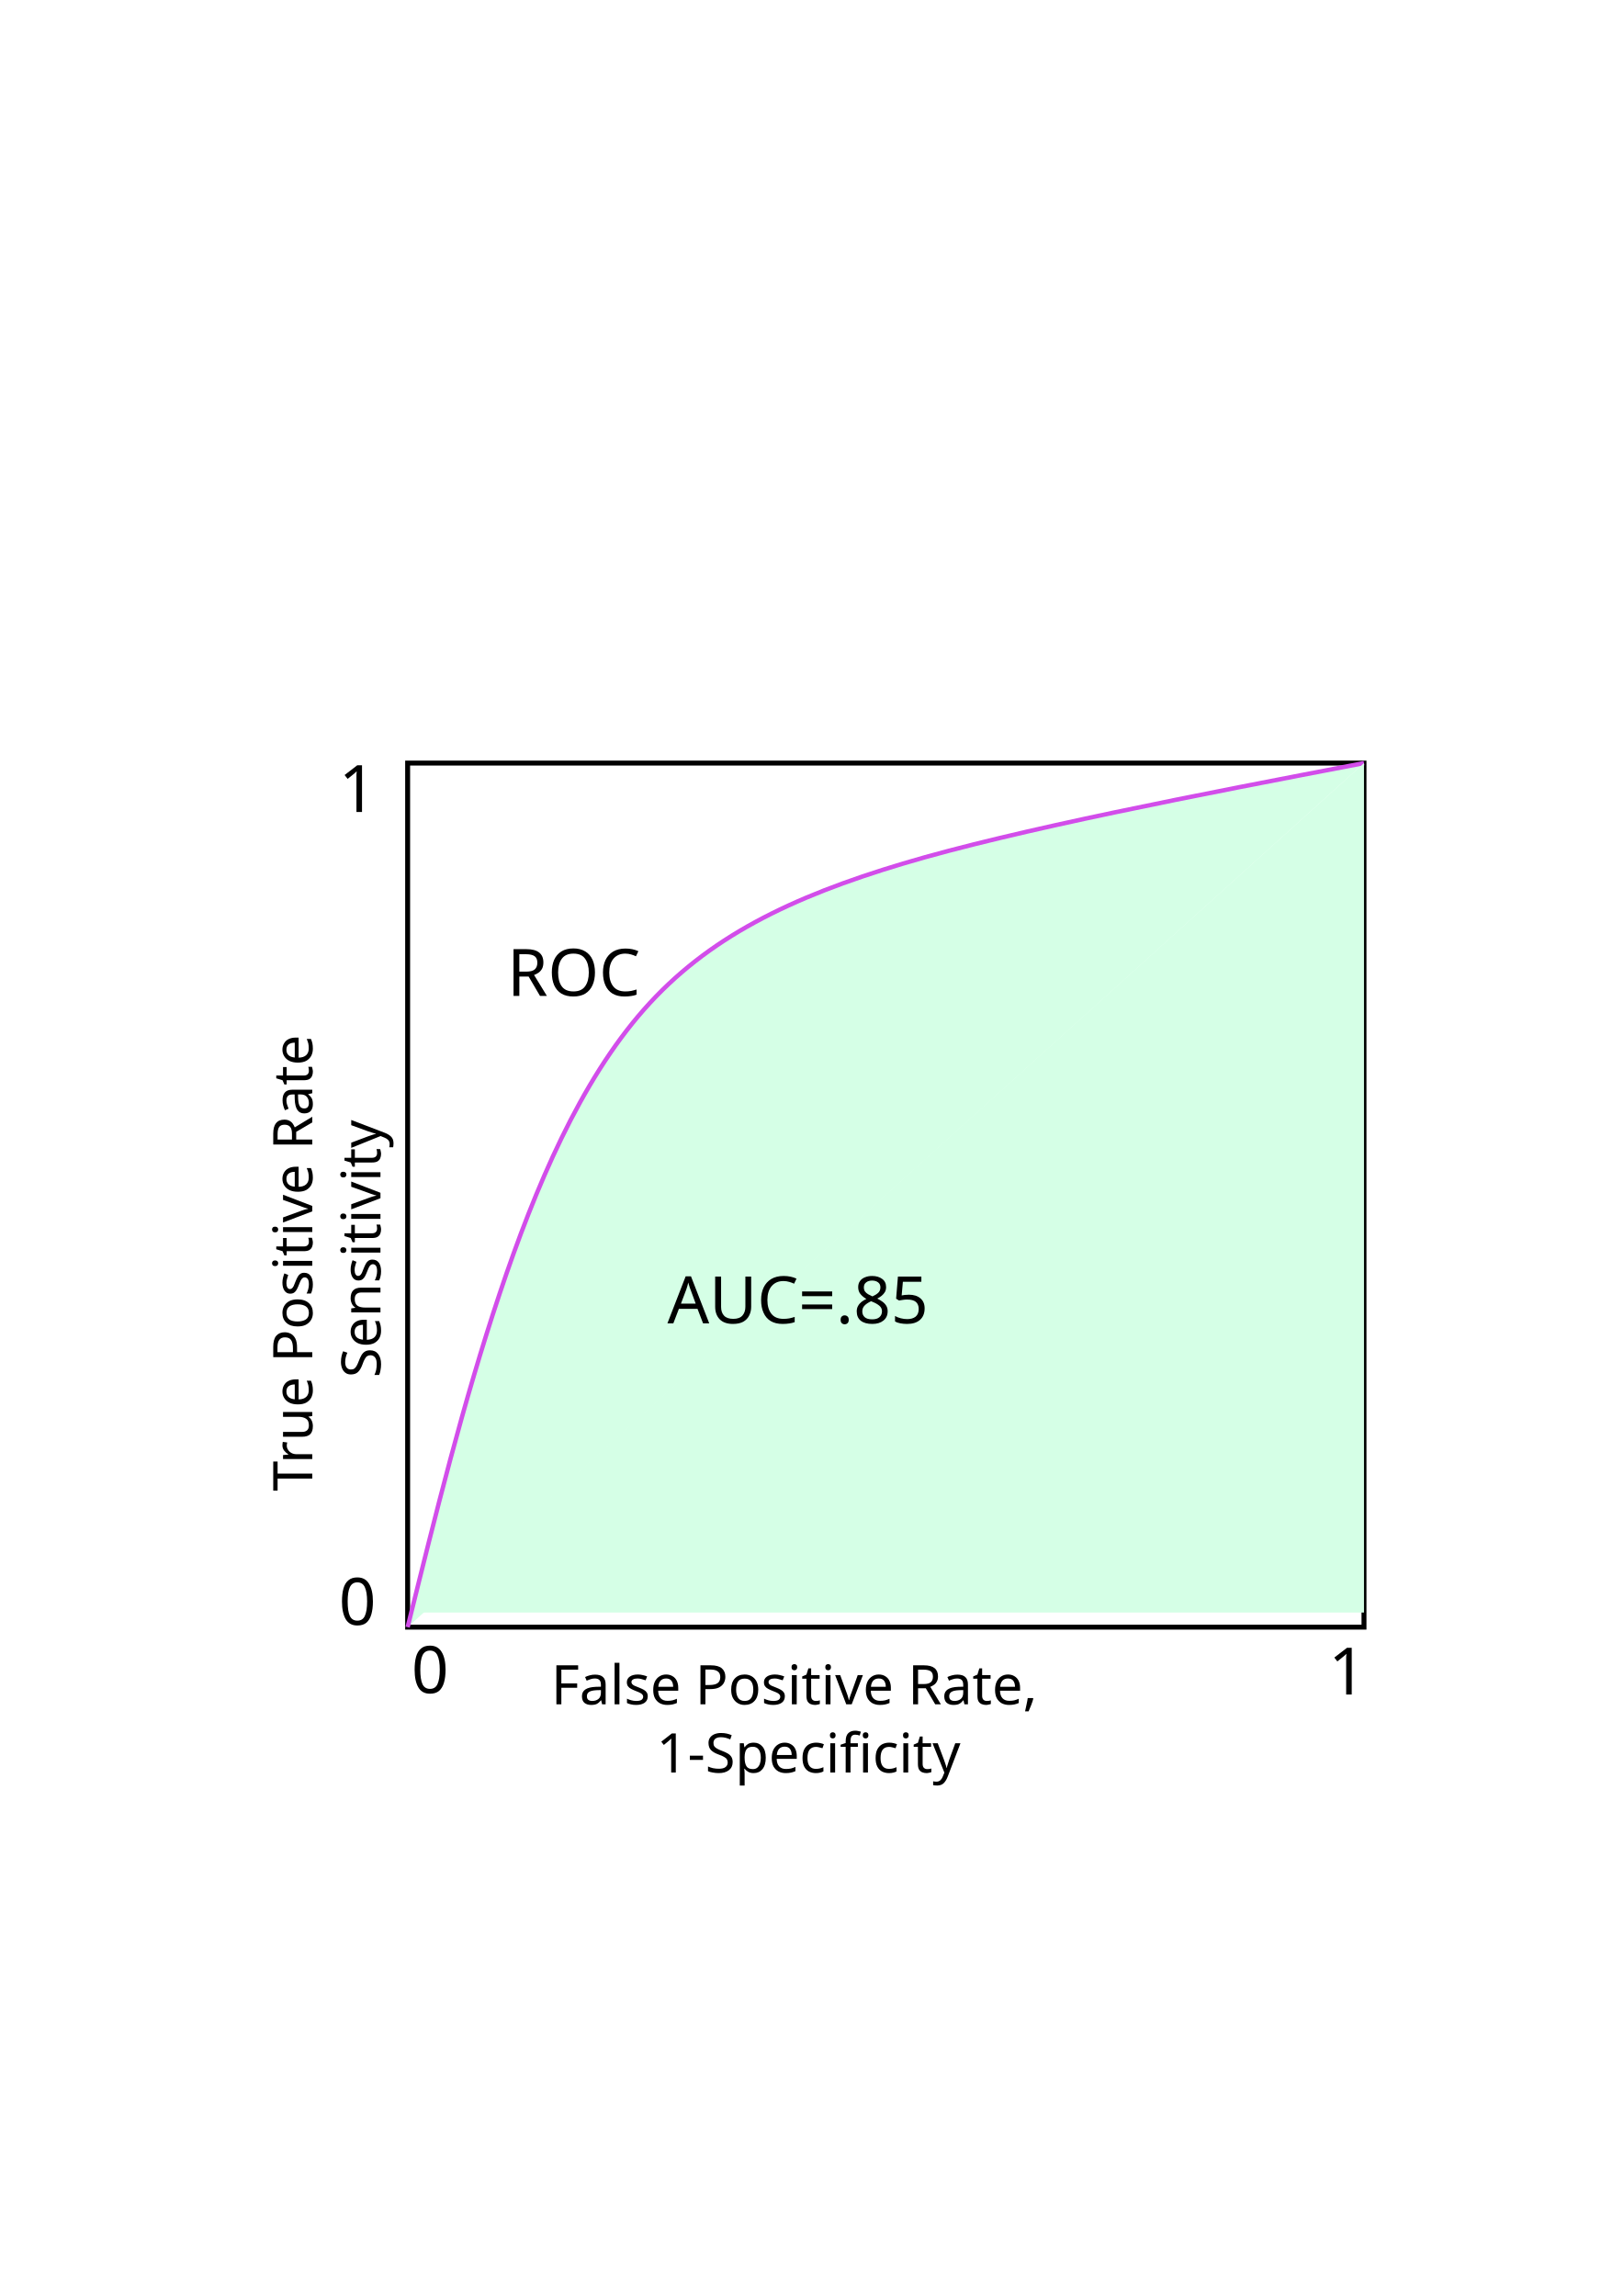
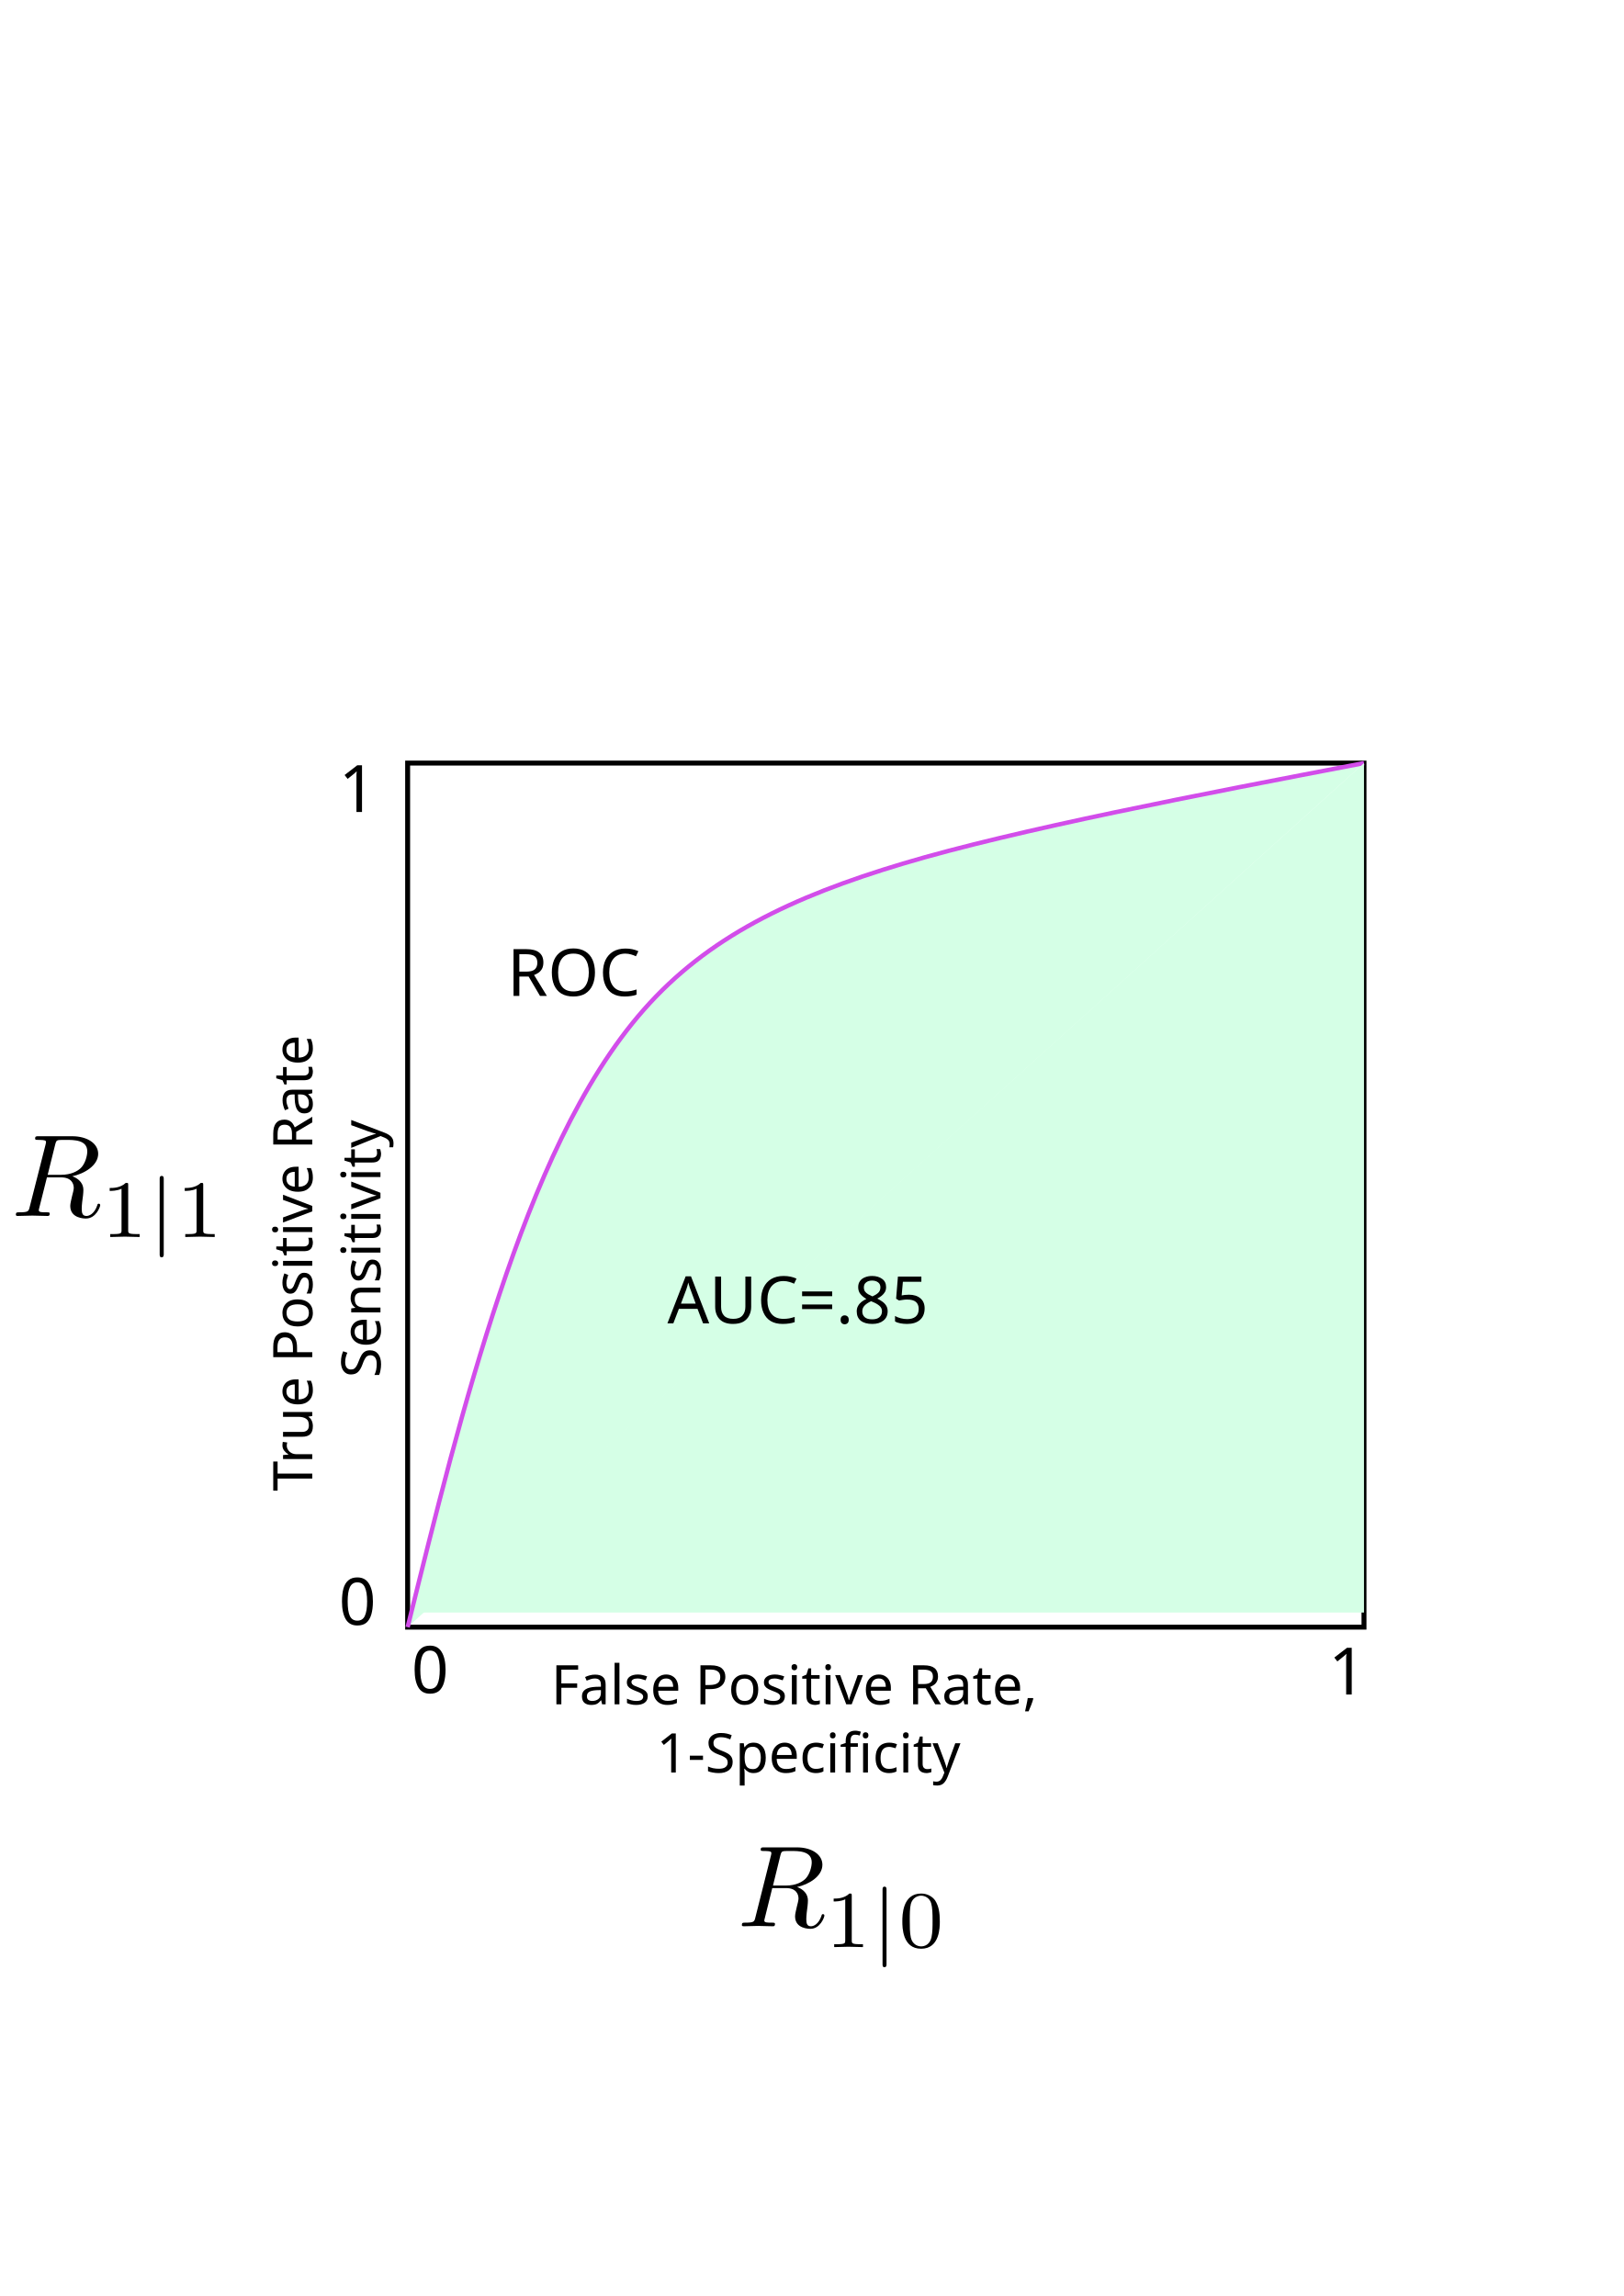
- <svg xmlns="http://www.w3.org/2000/svg" width="210mm" height="297mm" viewBox="0 0 210 297" version="1.1" id="svg8">
+ <svg xmlns="http://www.w3.org/2000/svg" xmlns:xlink="http://www.w3.org/1999/xlink" width="210mm" height="297mm" viewBox="0 0 210 297" version="1.1" id="svg8">
  <defs id="defs2">
-     </defs>
+     <g id="g3477">
+       <symbol overflow="visible" id="symbol3619">
+         <path style="stroke:none;" d="" id="path7782" />
+       </symbol>
+       <symbol overflow="visible" id="symbol383">
+         <path style="stroke:none;" d="M 3.734 -6.125 C 3.797 -6.359 3.828 -6.453 4.016 -6.484 C 4.109 -6.5 4.422 -6.5 4.625 -6.5 C 5.328 -6.5 6.438 -6.5 6.438 -5.516 C 6.438 -5.172 6.281 -4.484 5.891 -4.094 C 5.625 -3.844 5.109 -3.516 4.203 -3.516 L 3.094 -3.516 Z M 5.172 -3.391 C 6.188 -3.609 7.359 -4.312 7.359 -5.312 C 7.359 -6.172 6.469 -6.812 5.156 -6.812 L 2.328 -6.812 C 2.125 -6.812 2.031 -6.812 2.031 -6.609 C 2.031 -6.5 2.125 -6.5 2.312 -6.5 C 2.328 -6.5 2.516 -6.5 2.688 -6.484 C 2.875 -6.453 2.953 -6.453 2.953 -6.312 C 2.953 -6.281 2.953 -6.25 2.922 -6.125 L 1.578 -0.781 C 1.484 -0.391 1.469 -0.312 0.672 -0.312 C 0.5 -0.312 0.406 -0.312 0.406 -0.109 C 0.406 0 0.531 0 0.547 0 C 0.828 0 1.531 -0.031 1.797 -0.031 C 2.078 -0.031 2.797 0 3.078 0 C 3.156 0 3.266 0 3.266 -0.203 C 3.266 -0.312 3.188 -0.312 2.984 -0.312 C 2.625 -0.312 2.344 -0.312 2.344 -0.484 C 2.344 -0.547 2.359 -0.594 2.375 -0.656 L 3.031 -3.297 L 4.219 -3.297 C 5.125 -3.297 5.297 -2.734 5.297 -2.391 C 5.297 -2.25 5.219 -1.938 5.156 -1.703 C 5.094 -1.422 5 -1.062 5 -0.859 C 5 0.219 6.203 0.219 6.328 0.219 C 7.172 0.219 7.531 -0.781 7.531 -0.922 C 7.531 -1.047 7.422 -1.047 7.406 -1.047 C 7.312 -1.047 7.297 -0.984 7.281 -0.906 C 7.031 -0.172 6.594 0 6.375 0 C 6.047 0 5.969 -0.219 5.969 -0.609 C 5.969 -0.922 6.031 -1.422 6.078 -1.75 C 6.094 -1.891 6.109 -2.078 6.109 -2.219 C 6.109 -2.984 5.438 -3.297 5.172 -3.391 Z M 5.172 -3.391 " id="path357" />
+       </symbol>
+       <symbol overflow="visible" id="symbol8698">
+         <path style="stroke:none;" d="" id="path8883" />
+       </symbol>
+       <symbol overflow="visible" id="symbol6966">
+         <path style="stroke:none;" d="M 2.328 -4.438 C 2.328 -4.625 2.328 -4.625 2.125 -4.625 C 1.672 -4.188 1.047 -4.188 0.766 -4.188 L 0.766 -3.938 C 0.922 -3.938 1.391 -3.938 1.766 -4.125 L 1.766 -0.578 C 1.766 -0.344 1.766 -0.25 1.078 -0.25 L 0.812 -0.25 L 0.812 0 C 0.938 0 1.797 -0.031 2.047 -0.031 C 2.266 -0.031 3.141 0 3.297 0 L 3.297 -0.25 L 3.031 -0.25 C 2.328 -0.25 2.328 -0.344 2.328 -0.578 Z M 2.328 -4.438 " id="path5455" />
+       </symbol>
+       <symbol overflow="visible" id="symbol6537">
+         <path style="stroke:none;" d="M 3.594 -2.219 C 3.594 -2.984 3.5 -3.547 3.188 -4.031 C 2.969 -4.344 2.531 -4.625 1.984 -4.625 C 0.359 -4.625 0.359 -2.719 0.359 -2.219 C 0.359 -1.719 0.359 0.141 1.984 0.141 C 3.594 0.141 3.594 -1.719 3.594 -2.219 Z M 1.984 -0.062 C 1.656 -0.062 1.234 -0.25 1.094 -0.812 C 1 -1.219 1 -1.797 1 -2.312 C 1 -2.828 1 -3.359 1.094 -3.734 C 1.25 -4.281 1.688 -4.438 1.984 -4.438 C 2.359 -4.438 2.719 -4.203 2.844 -3.797 C 2.953 -3.422 2.969 -2.922 2.969 -2.312 C 2.969 -1.797 2.969 -1.281 2.875 -0.844 C 2.734 -0.203 2.266 -0.062 1.984 -0.062 Z M 1.984 -0.062 " id="path8099" />
+       </symbol>
+       <symbol overflow="visible" id="symbol2220">
+         <path style="stroke:none;" d="" id="path7556" />
+       </symbol>
+       <symbol overflow="visible" id="symbol6754">
+         <path style="stroke:none;" d="M 1.359 -4.953 C 1.359 -5.062 1.359 -5.219 1.188 -5.219 C 1.016 -5.219 1.016 -5.062 1.016 -4.953 L 1.016 1.469 C 1.016 1.578 1.016 1.734 1.172 1.734 C 1.359 1.734 1.359 1.578 1.359 1.469 Z M 1.359 -4.953 " id="path7599" />
+       </symbol>
+     </g>
+     <g id="g4688">
+       <symbol overflow="visible" id="symbol4258">
+         <path style="stroke:none;" d="" id="path4428" />
+       </symbol>
+       <symbol overflow="visible" id="symbol1245">
+         <path style="stroke:none;" d="M 3.734 -6.125 C 3.797 -6.359 3.828 -6.453 4.016 -6.484 C 4.109 -6.5 4.422 -6.5 4.625 -6.5 C 5.328 -6.5 6.438 -6.5 6.438 -5.516 C 6.438 -5.172 6.281 -4.484 5.891 -4.094 C 5.625 -3.844 5.109 -3.516 4.203 -3.516 L 3.094 -3.516 Z M 5.172 -3.391 C 6.188 -3.609 7.359 -4.312 7.359 -5.312 C 7.359 -6.172 6.469 -6.812 5.156 -6.812 L 2.328 -6.812 C 2.125 -6.812 2.031 -6.812 2.031 -6.609 C 2.031 -6.5 2.125 -6.5 2.312 -6.5 C 2.328 -6.5 2.516 -6.5 2.688 -6.484 C 2.875 -6.453 2.953 -6.453 2.953 -6.312 C 2.953 -6.281 2.953 -6.25 2.922 -6.125 L 1.578 -0.781 C 1.484 -0.391 1.469 -0.312 0.672 -0.312 C 0.5 -0.312 0.406 -0.312 0.406 -0.109 C 0.406 0 0.531 0 0.547 0 C 0.828 0 1.531 -0.031 1.797 -0.031 C 2.078 -0.031 2.797 0 3.078 0 C 3.156 0 3.266 0 3.266 -0.203 C 3.266 -0.312 3.188 -0.312 2.984 -0.312 C 2.625 -0.312 2.344 -0.312 2.344 -0.484 C 2.344 -0.547 2.359 -0.594 2.375 -0.656 L 3.031 -3.297 L 4.219 -3.297 C 5.125 -3.297 5.297 -2.734 5.297 -2.391 C 5.297 -2.25 5.219 -1.938 5.156 -1.703 C 5.094 -1.422 5 -1.062 5 -0.859 C 5 0.219 6.203 0.219 6.328 0.219 C 7.172 0.219 7.531 -0.781 7.531 -0.922 C 7.531 -1.047 7.422 -1.047 7.406 -1.047 C 7.312 -1.047 7.297 -0.984 7.281 -0.906 C 7.031 -0.172 6.594 0 6.375 0 C 6.047 0 5.969 -0.219 5.969 -0.609 C 5.969 -0.922 6.031 -1.422 6.078 -1.75 C 6.094 -1.891 6.109 -2.078 6.109 -2.219 C 6.109 -2.984 5.438 -3.297 5.172 -3.391 Z M 5.172 -3.391 " id="path2775" />
+       </symbol>
+       <symbol overflow="visible" id="symbol4627">
+         <path style="stroke:none;" d="" id="path4138" />
+       </symbol>
+       <symbol overflow="visible" id="symbol5716">
+         <path style="stroke:none;" d="M 2.328 -4.438 C 2.328 -4.625 2.328 -4.625 2.125 -4.625 C 1.672 -4.188 1.047 -4.188 0.766 -4.188 L 0.766 -3.938 C 0.922 -3.938 1.391 -3.938 1.766 -4.125 L 1.766 -0.578 C 1.766 -0.344 1.766 -0.25 1.078 -0.25 L 0.812 -0.25 L 0.812 0 C 0.938 0 1.797 -0.031 2.047 -0.031 C 2.266 -0.031 3.141 0 3.297 0 L 3.297 -0.25 L 3.031 -0.25 C 2.328 -0.25 2.328 -0.344 2.328 -0.578 Z M 2.328 -4.438 " id="path5916" />
+       </symbol>
+       <symbol overflow="visible" id="symbol5632">
+         <path style="stroke:none;" d="" id="path260" />
+       </symbol>
+       <symbol overflow="visible" id="symbol7713">
+         <path style="stroke:none;" d="M 1.359 -4.953 C 1.359 -5.062 1.359 -5.219 1.188 -5.219 C 1.016 -5.219 1.016 -5.062 1.016 -4.953 L 1.016 1.469 C 1.016 1.578 1.016 1.734 1.172 1.734 C 1.359 1.734 1.359 1.578 1.359 1.469 Z M 1.359 -4.953 " id="path3901" />
+       </symbol>
+     </g>
+   </defs>
  <g id="layer1">
    <rect style="fill:none;stroke:#000000;stroke-width:0.638;stroke-linecap:square;stroke-miterlimit:4;stroke-dasharray:none;stroke-opacity:1" id="rect833" width="123.69" height="111.77" x="52.721" y="98.709" />
    <path style="fill:#d5ffe6;stroke:#d24dea;stroke-width:0.565;stroke-linecap:butt;stroke-linejoin:miter;stroke-miterlimit:4;stroke-dasharray:none;stroke-opacity:1" d="m 52.721,210.479 c 3.599,-14.541 7.197,-29.082 11.883,-43.088 4.686,-14.006 10.459,-27.477 18.678,-36.799 8.218,-9.322 18.94,-14.523 33.538,-18.89 14.598,-4.367 38.426,-8.935 59.591,-12.993" id="path839" />
    <path style="fill:#d5ffe6;fill-opacity:1;stroke:none;stroke-width:1.823;stroke-linecap:square;stroke-miterlimit:4;stroke-dasharray:none;stroke-opacity:0.01" d="m 113.839,155.175 c 32.543,-29.376 59.935,-54.098 60.871,-54.938 l 1.701,-1.527 v 54.938 54.938 H 115.54 54.669 Z" id="path843" />
    <text xml:space="preserve" style="font-size:8.467px;line-height:1.25;font-family:sans-serif;stroke-width:0.265" x="53.204" y="219.012" id="text847">
      <tspan id="tspan845" x="53.204" y="219.012" style="font-size:8.467px;stroke-width:0.265">0</tspan>
    </text>
    <text xml:space="preserve" style="font-size:8.467px;line-height:1.25;font-family:sans-serif;stroke-width:0.265" x="171.824" y="219.196" id="text851">
      <tspan id="tspan849" x="171.824" y="219.196" style="font-size:8.467px;stroke-width:0.265">1</tspan>
    </text>
    <text xml:space="preserve" style="font-size:8.467px;line-height:1.25;font-family:sans-serif;stroke-width:0.265" x="65.588" y="128.826" id="text855">
      <tspan id="tspan853" x="65.588" y="128.826" style="font-size:8.467px;stroke-width:0.265">ROC</tspan>
    </text>
    <text xml:space="preserve" style="font-size:8.467px;line-height:1.25;font-family:sans-serif;stroke-width:0.265" x="86.321" y="171.18" id="text859">
      <tspan id="tspan857" x="86.321" y="171.18" style="font-size:8.467px;stroke-width:0.265">AUC=.85</tspan>
    </text>
    <text xml:space="preserve" style="font-size:8.467px;line-height:1.25;font-family:sans-serif;stroke-width:0.265" x="43.807" y="210.189" id="text847-8">
      <tspan id="tspan845-8" x="43.807" y="210.189" style="font-size:8.467px;stroke-width:0.265">0</tspan>
    </text>
    <text xml:space="preserve" style="font-size:8.467px;line-height:1.25;font-family:sans-serif;stroke-width:0.265" x="43.82" y="105.034" id="text851-9">
      <tspan id="tspan849-2" x="43.82" y="105.034" style="font-size:8.467px;stroke-width:0.265">1</tspan>
    </text>
    <text xml:space="preserve" style="font-size:7.056px;line-height:1.25;font-family:sans-serif;text-align:center;text-anchor:middle;stroke-width:0.265" x="109.142" y="220.464" id="text923">
      <tspan id="tspan921" x="109.142" y="220.464" style="font-size:7.056px;text-align:center;text-anchor:middle;stroke-width:0.265">False Positive Rate,</tspan>
      <tspan x="109.142" y="229.283" style="font-size:7.056px;text-align:center;text-anchor:middle;stroke-width:0.265" id="tspan925">1-Specificity</tspan>
    </text>
    <text xml:space="preserve" style="font-size:7.056px;line-height:1.25;font-family:sans-serif;text-align:center;text-anchor:middle;stroke-width:0.265" x="-156.964" y="40.388" id="text929" transform="rotate(-90)">
      <tspan id="tspan927" x="-156.964" y="40.388" style="font-size:7.056px;text-align:center;text-anchor:middle;stroke-width:0.265">True Positive Rate</tspan>
      <tspan x="-156.964" y="49.208" style="font-size:7.056px;text-align:center;text-anchor:middle;stroke-width:0.265" id="tspan931">Sensitivity</tspan>
    </text>
+     <g transform="matrix(1.498126,0,0,1.498294,-42.37632,126.3692)" id="g7142">
+       <g id="g2055">
+         <g style="fill:#000000;fill-opacity:1" id="g756">
+           <use xlink:href="#symbol383" x="91.925" y="81.963" id="use6896" width="100%" height="100%" />
+         </g>
+         <g style="fill:#000000;fill-opacity:1" id="g9985">
+           <use xlink:href="#symbol6966" x="99.49" y="83.761" id="use9291" width="100%" height="100%" />
+         </g>
+         <g style="fill:#000000;fill-opacity:1" id="g7032">
+           <use xlink:href="#symbol6754" x="103.461" y="83.761" id="use2215" width="100%" height="100%" />
+         </g>
+         <g style="fill:#000000;fill-opacity:1" id="g6777">
+           <use xlink:href="#symbol6537" x="105.827" y="83.761" id="use268" width="100%" height="100%" />
+         </g>
+       </g>
+     </g>
+     <g transform="matrix(1.531492,0,0,1.513901,-139.3543,33.20714)" id="g7244">
+       <g id="g3124">
+         <g style="fill:#000000;fill-opacity:1" id="g3847">
+           <use xlink:href="#symbol1245" x="91.925" y="81.963" id="use5949" width="100%" height="100%" />
+         </g>
+         <g style="fill:#000000;fill-opacity:1" id="g6452">
+           <use xlink:href="#symbol5716" x="99.49" y="83.761" id="use513" width="100%" height="100%" />
+         </g>
+         <g style="fill:#000000;fill-opacity:1" id="g3203">
+           <use xlink:href="#symbol7713" x="103.461" y="83.761" id="use7111" width="100%" height="100%" />
+         </g>
+         <g style="fill:#000000;fill-opacity:1" id="g3863">
+           <use xlink:href="#symbol5716" x="105.827" y="83.761" id="use1206" width="100%" height="100%" />
+         </g>
+       </g>
+     </g>
  </g>
</svg>
